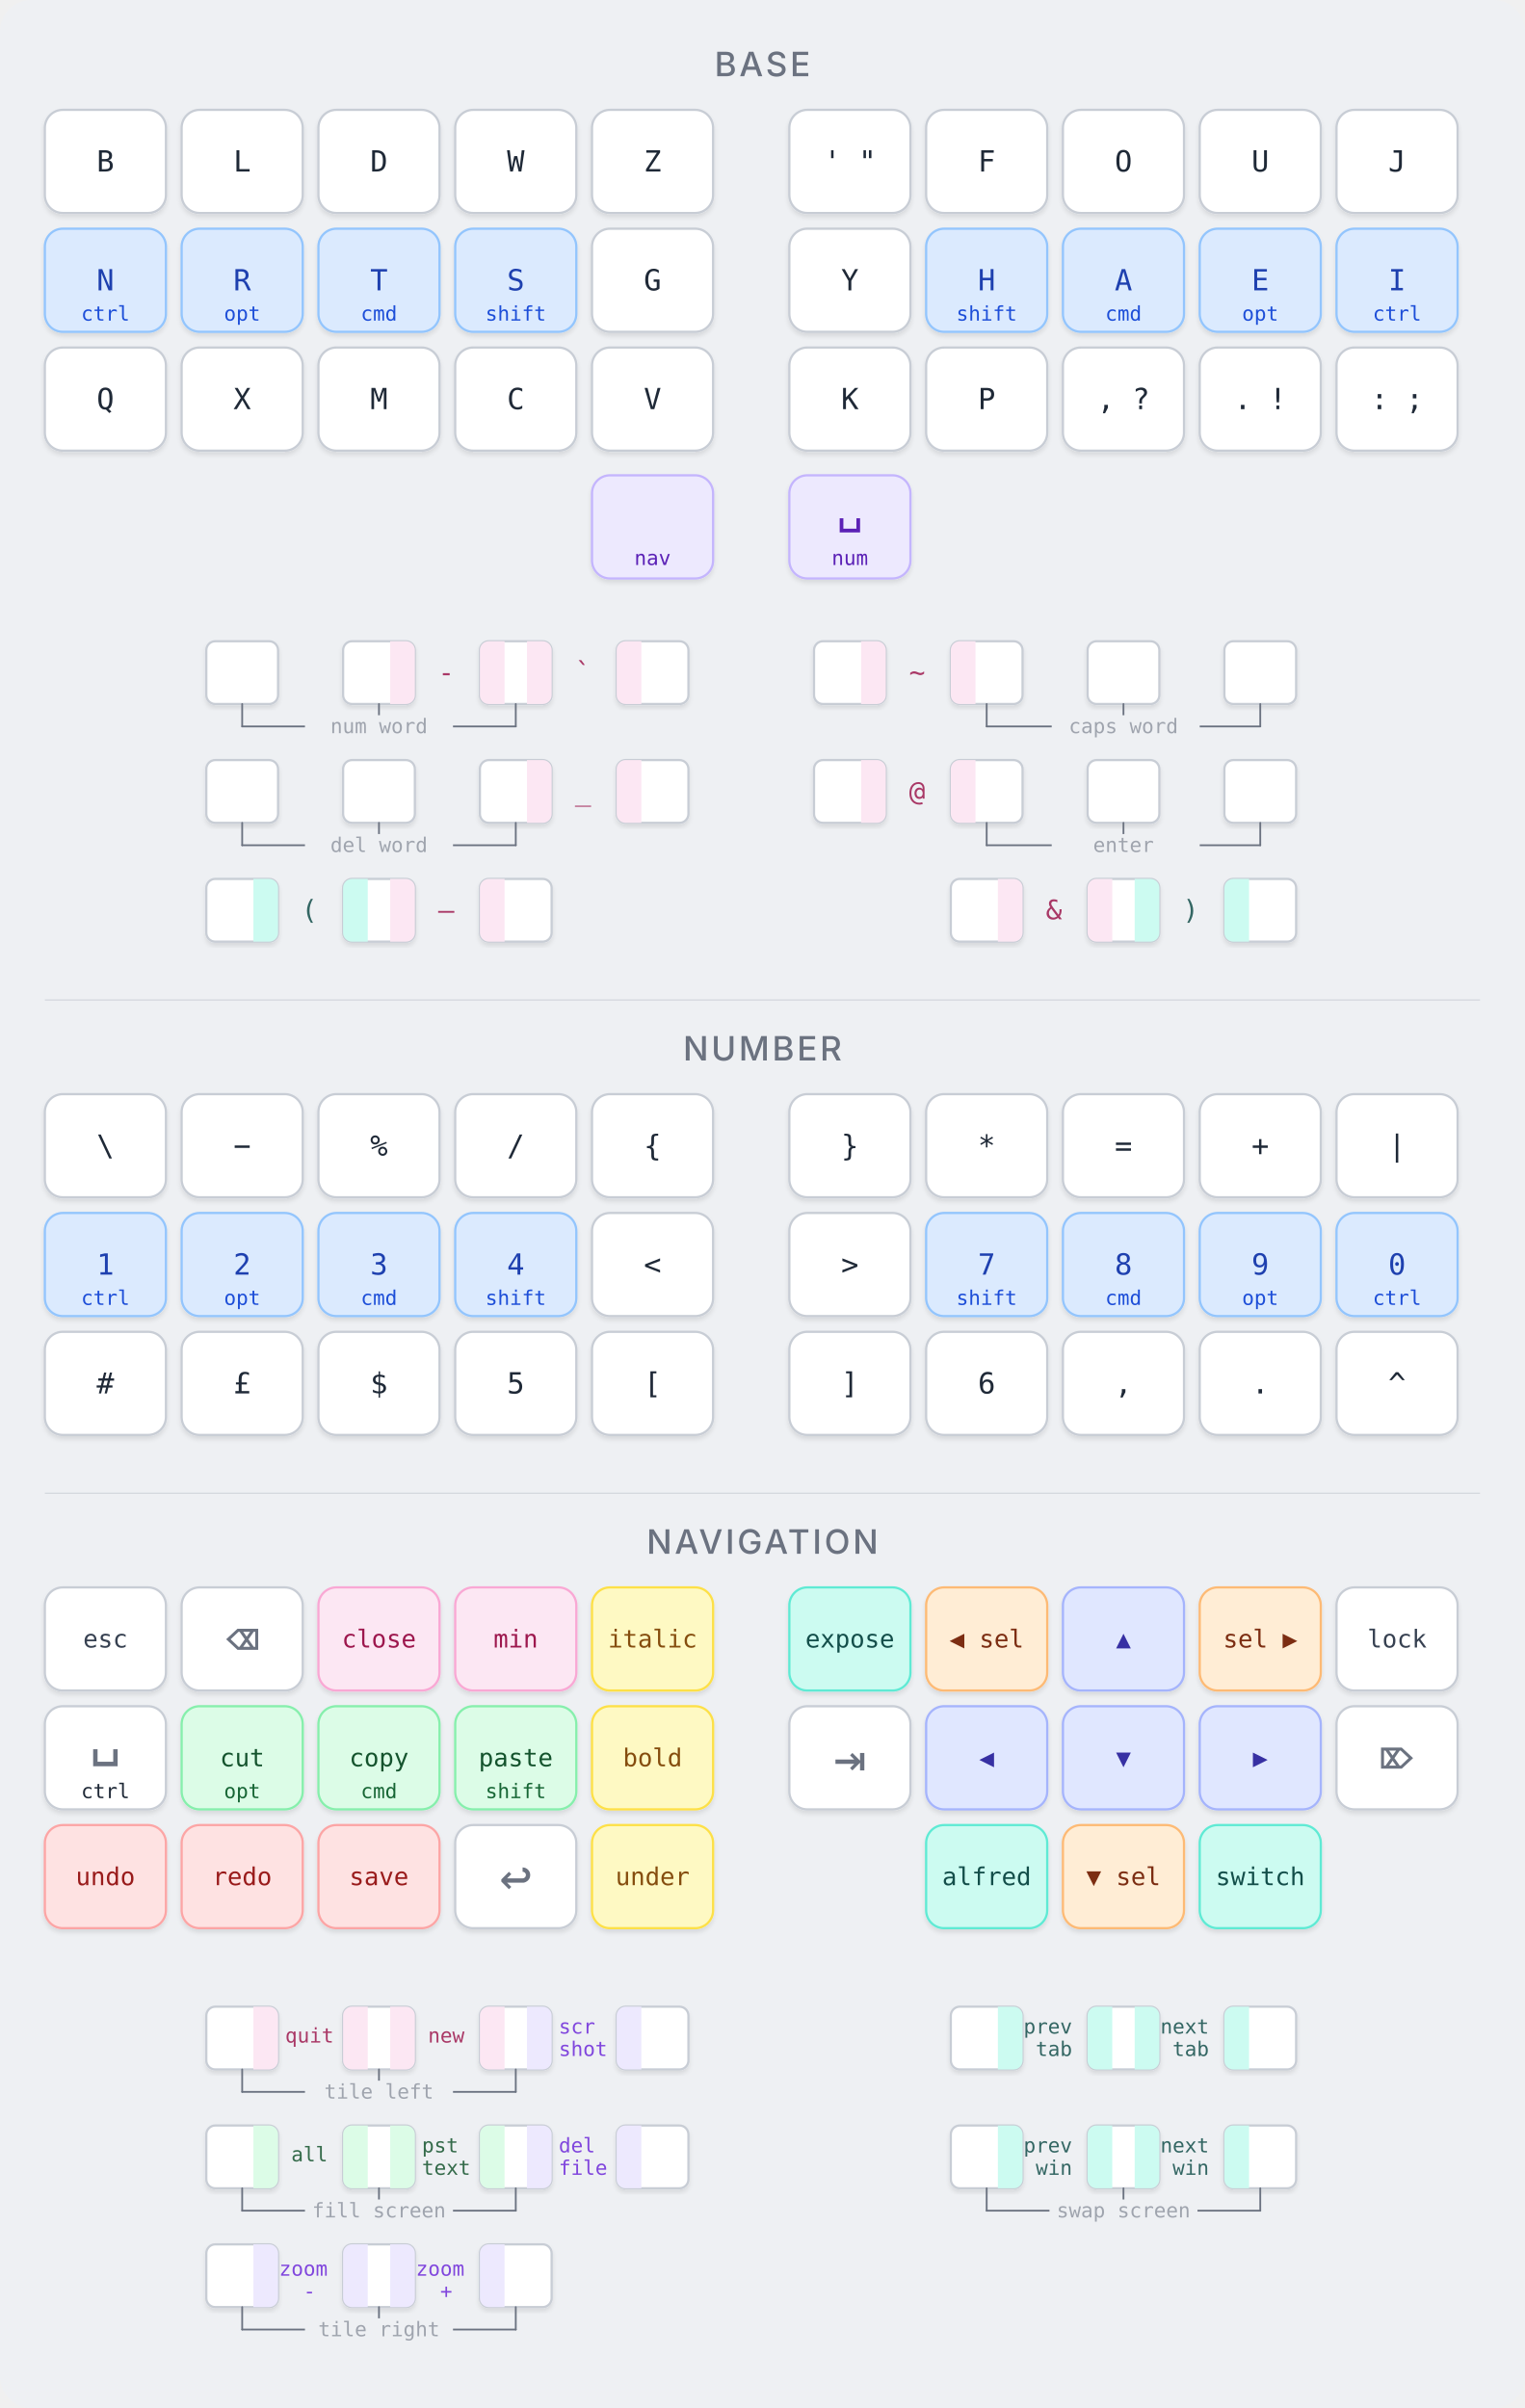
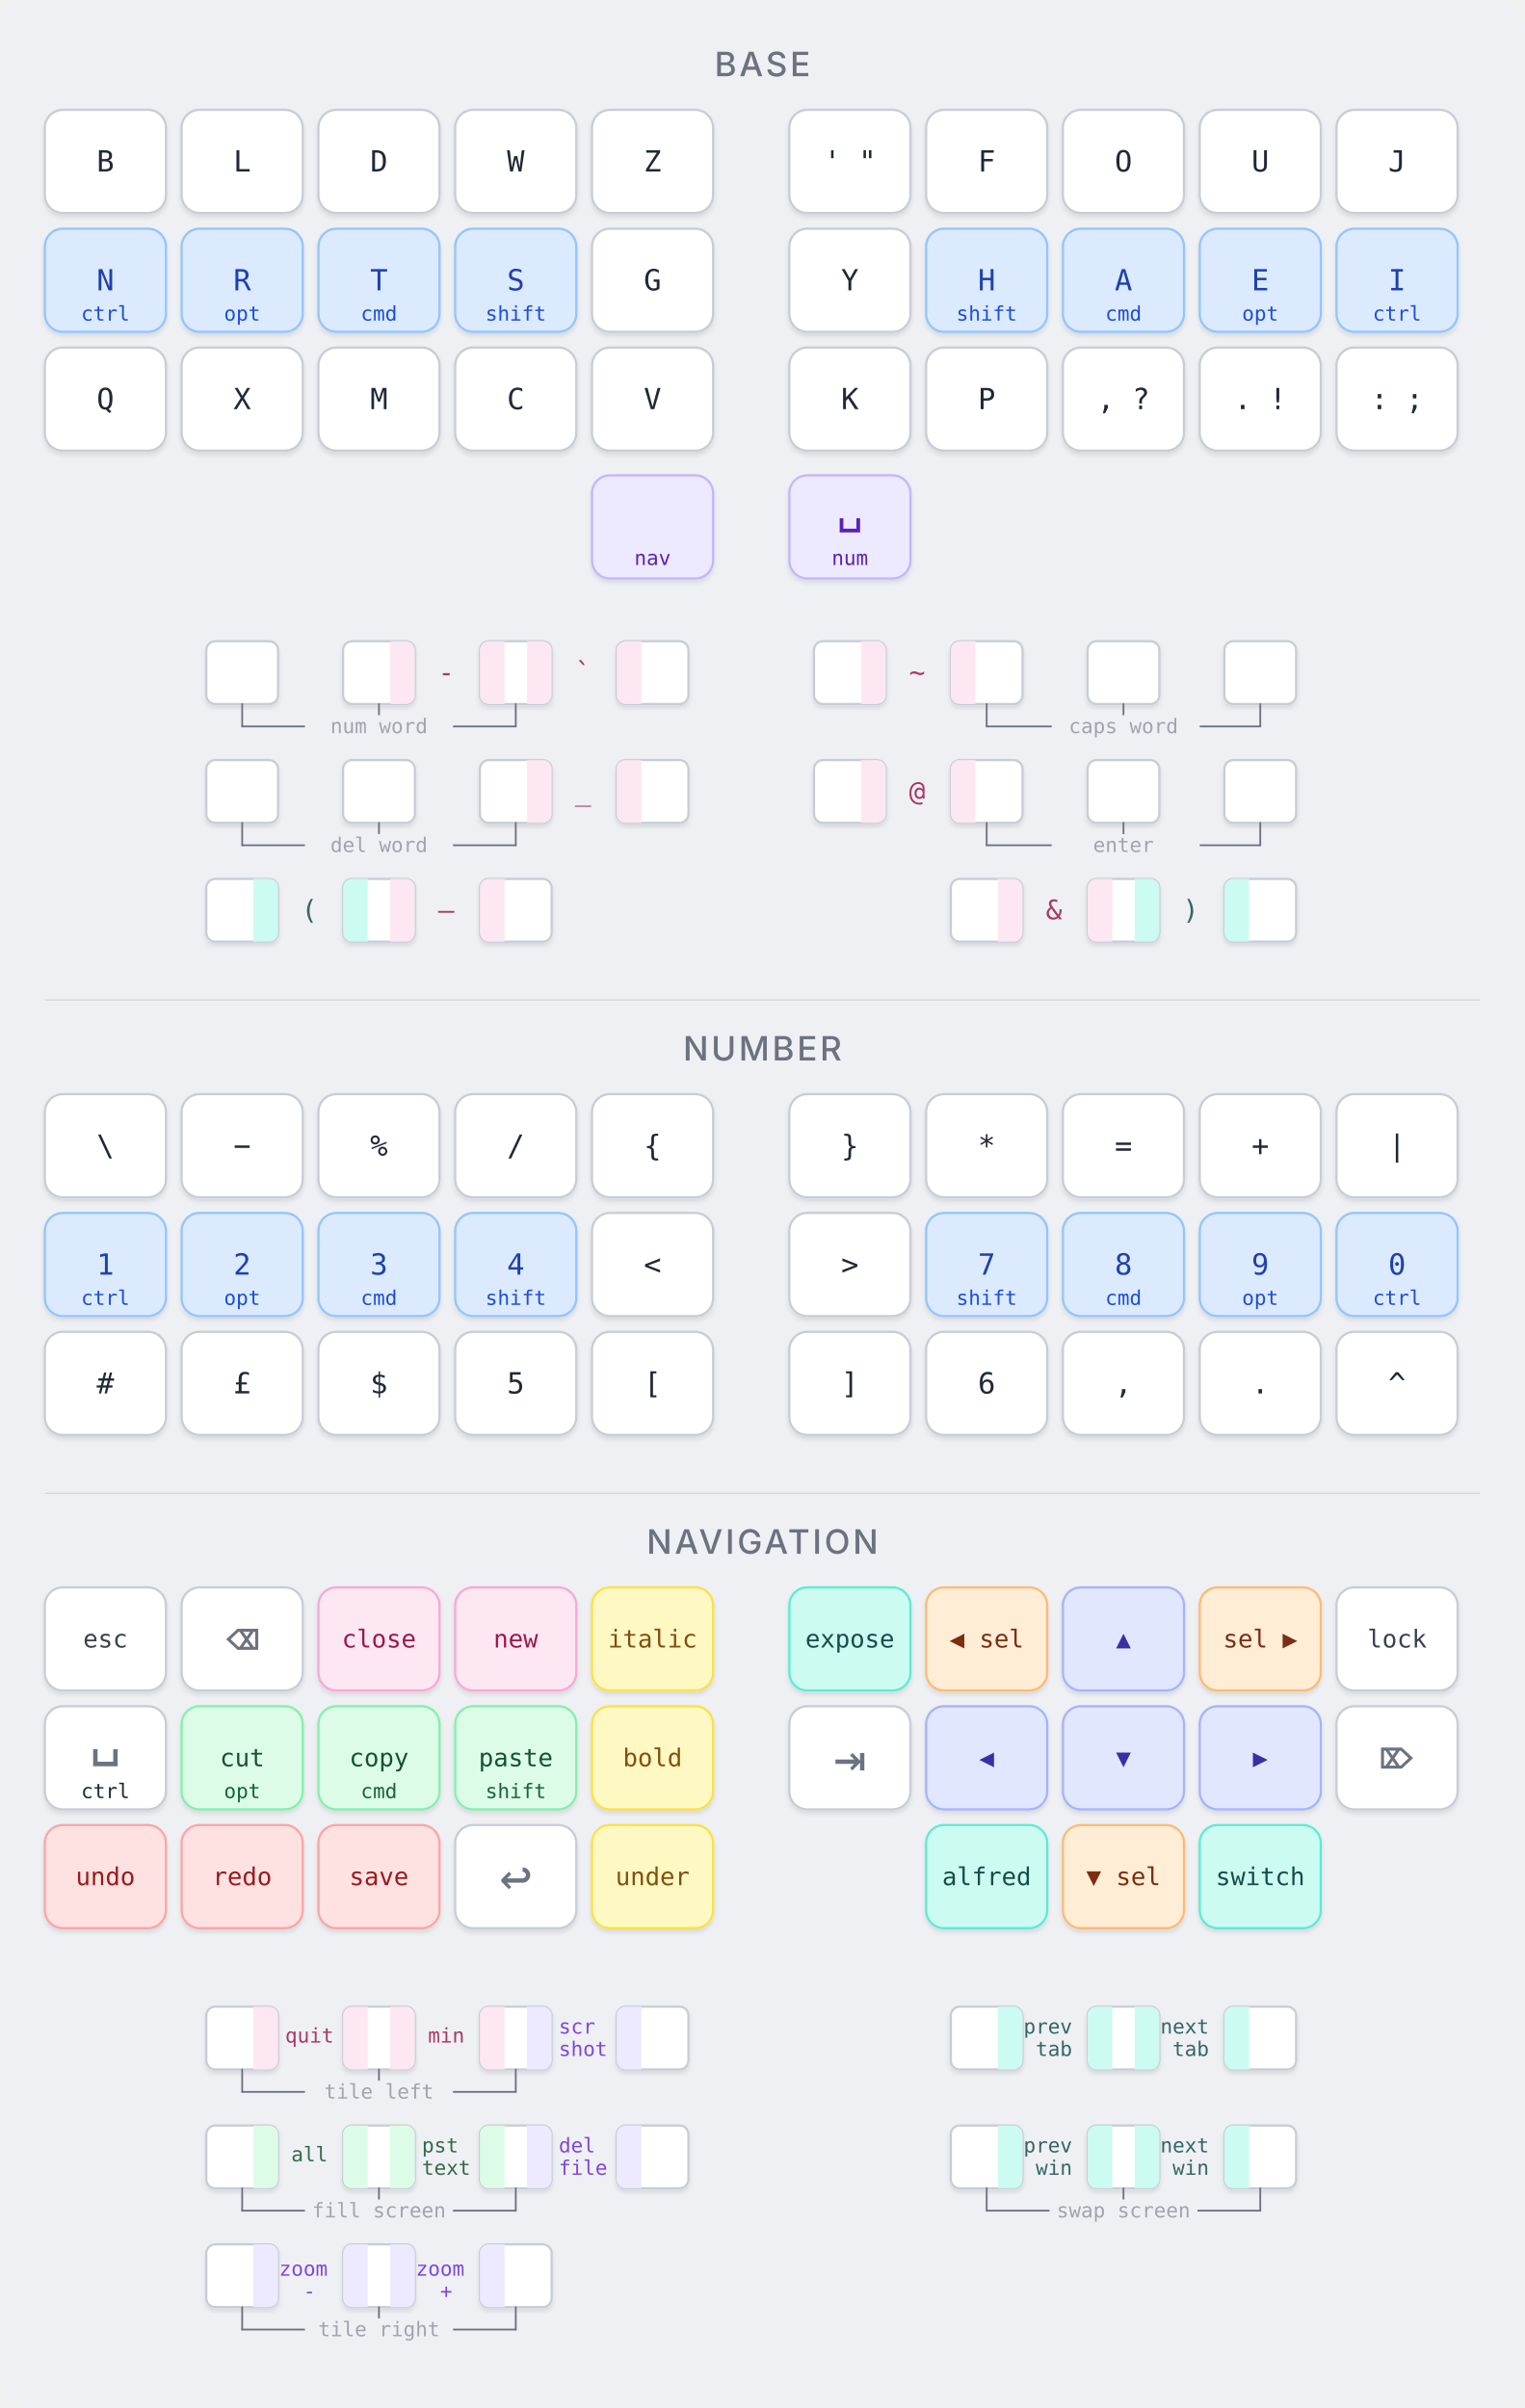
<svg xmlns="http://www.w3.org/2000/svg" width="100%" viewBox="0 0 680 1074">
  <defs>
    <style>
  text { font-family: ui-monospace, monospace; }
  .kl  { font-size:13px; font-weight:500; fill:#1f2937; }
  .klm { font-size:13px; font-weight:500; fill:#1e40af; }
  .kls { font-size:9px;  font-weight:500; fill:#1d4ed8; }
  .klp { font-size:11px; font-weight:500; fill:#5b21b6; }
  .klps{ font-size:9px;  font-weight:500; fill:#5b21b6; }
  .kln { font-size:11px; font-weight:500; }
  .ico { font-size:24px; font-weight:300; fill:#6b7280; }
  .t-grnm { fill:#166534; }
  .sec { font-size:15px; font-weight:500; fill:#6b7280; font-family:-apple-system,BlinkMacSystemFont,"Segoe UI",sans-serif; letter-spacing:0.08em; }
  .t-red { fill:#991b1b; } .t-yel { fill:#854d0e; } .t-grn { fill:#14532d; }
  .t-pnk { fill:#9d174d; } .t-ind { fill:#3730a3; } .t-ora { fill:#7c2d12; }
  .t-tel { fill:#134e4a; } .t-gry { fill:#374151; }
  .combo-key { fill:#ffffff; stroke:#c8cdd5; stroke-width:1; }
  .cb-gr { stroke:#6b7280; stroke-width:0.8; fill:none; stroke-linecap:round; }
  .cl-s  { font-size:9px; font-weight:500; font-family:ui-monospace,monospace; text-anchor:middle; opacity:0.85; }
  .cl-m  { font-size:12px; font-weight:500; font-family:ui-monospace,monospace; text-anchor:middle; opacity:0.85; }
  .cl-gr { font-size:9px; font-weight:500; font-family:ui-monospace,monospace; text-anchor:middle; fill:#6b7280; opacity:0.6; }
</style>
    <filter id="ks">
      <feDropShadow dx="0" dy="1.5" stdDeviation="1" flood-color="#00000018" />
    </filter>
    <clipPath id="br1c3">
      <rect x="153" y="286" width="32" height="28" rx="4" />
    </clipPath>
    <clipPath id="br1c4">
      <rect x="214" y="286" width="32" height="28" rx="4" />
    </clipPath>
    <clipPath id="br1c5">
      <rect x="275" y="286" width="32" height="28" rx="4" />
    </clipPath>
    <clipPath id="br1c6">
      <rect x="363" y="286" width="32" height="28" rx="4" />
    </clipPath>
    <clipPath id="br1c7">
      <rect x="424" y="286" width="32" height="28" rx="4" />
    </clipPath>
    <clipPath id="br2c4">
      <rect x="214" y="339" width="32" height="28" rx="4" />
    </clipPath>
    <clipPath id="br2c5">
      <rect x="275" y="339" width="32" height="28" rx="4" />
    </clipPath>
    <clipPath id="br2c6">
      <rect x="363" y="339" width="32" height="28" rx="4" />
    </clipPath>
    <clipPath id="br2c7">
      <rect x="424" y="339" width="32" height="28" rx="4" />
    </clipPath>
    <clipPath id="br3c1">
      <rect x="31" y="392" width="32" height="28" rx="4" />
    </clipPath>
    <clipPath id="br3c2">
      <rect x="92" y="392" width="32" height="28" rx="4" />
    </clipPath>
    <clipPath id="br3c3">
      <rect x="153" y="392" width="32" height="28" rx="4" />
    </clipPath>
    <clipPath id="br3c4">
      <rect x="214" y="392" width="32" height="28" rx="4" />
    </clipPath>
    <clipPath id="br3c5">
      <rect x="275" y="392" width="32" height="28" rx="4" />
    </clipPath>
    <clipPath id="br3c6">
      <rect x="363" y="392" width="32" height="28" rx="4" />
    </clipPath>
    <clipPath id="br3c7">
      <rect x="424" y="392" width="32" height="28" rx="4" />
    </clipPath>
    <clipPath id="br3c8">
      <rect x="485" y="392" width="32" height="28" rx="4" />
    </clipPath>
    <clipPath id="br3c9">
      <rect x="546" y="392" width="32" height="28" rx="4" />
    </clipPath>
    <clipPath id="cr1c1">
      <rect x="31" y="895" width="32" height="28" rx="4" />
    </clipPath>
    <clipPath id="cr1c2">
      <rect x="92" y="895" width="32" height="28" rx="4" />
    </clipPath>
    <clipPath id="cr1c3">
      <rect x="153" y="895" width="32" height="28" rx="4" />
    </clipPath>
    <clipPath id="cr1c4">
      <rect x="214" y="895" width="32" height="28" rx="4" />
    </clipPath>
    <clipPath id="cr1c5">
      <rect x="275" y="895" width="32" height="28" rx="4" />
    </clipPath>
    <clipPath id="cr1c7">
      <rect x="424" y="895" width="32" height="28" rx="4" />
    </clipPath>
    <clipPath id="cr1c8">
      <rect x="485" y="895" width="32" height="28" rx="4" />
    </clipPath>
    <clipPath id="cr1c9">
      <rect x="546" y="895" width="32" height="28" rx="4" />
    </clipPath>
    <clipPath id="cr2c2">
      <rect x="92" y="948" width="32" height="28" rx="4" />
    </clipPath>
    <clipPath id="cr2c3">
      <rect x="153" y="948" width="32" height="28" rx="4" />
    </clipPath>
    <clipPath id="cr2c4">
      <rect x="214" y="948" width="32" height="28" rx="4" />
    </clipPath>
    <clipPath id="cr2c5">
      <rect x="275" y="948" width="32" height="28" rx="4" />
    </clipPath>
    <clipPath id="cr2c7">
      <rect x="424" y="948" width="32" height="28" rx="4" />
    </clipPath>
    <clipPath id="cr2c8">
      <rect x="485" y="948" width="32" height="28" rx="4" />
    </clipPath>
    <clipPath id="cr2c9">
      <rect x="546" y="948" width="32" height="28" rx="4" />
    </clipPath>
    <clipPath id="cr3c2">
      <rect x="92" y="1001" width="32" height="28" rx="4" />
    </clipPath>
    <clipPath id="cr3c3">
      <rect x="153" y="1001" width="32" height="28" rx="4" />
    </clipPath>
    <clipPath id="cr3c4">
      <rect x="214" y="1001" width="32" height="28" rx="4" />
    </clipPath>
    <clipPath id="cr3c5">
      <rect x="275" y="1001" width="32" height="28" rx="4" />
    </clipPath>
  </defs>
  <rect width="680" height="1074" fill="#eef0f3" rx="14" />
  <text x="340" y="34" text-anchor="middle" class="sec">BASE</text>
  <rect x="20" y="49" width="54" height="46" rx="8" fill="#ffffff" stroke="#c8cdd5" stroke-width="1" filter="url(#ks)" />
  <text x="47" y="72" text-anchor="middle" dominant-baseline="central" class="kl">B</text>
  <rect x="81" y="49" width="54" height="46" rx="8" fill="#ffffff" stroke="#c8cdd5" stroke-width="1" filter="url(#ks)" />
  <text x="108" y="72" text-anchor="middle" dominant-baseline="central" class="kl">L</text>
  <rect x="142" y="49" width="54" height="46" rx="8" fill="#ffffff" stroke="#c8cdd5" stroke-width="1" filter="url(#ks)" />
  <text x="169" y="72" text-anchor="middle" dominant-baseline="central" class="kl">D</text>
  <rect x="203" y="49" width="54" height="46" rx="8" fill="#ffffff" stroke="#c8cdd5" stroke-width="1" filter="url(#ks)" />
  <text x="230" y="72" text-anchor="middle" dominant-baseline="central" class="kl">W</text>
  <rect x="264" y="49" width="54" height="46" rx="8" fill="#ffffff" stroke="#c8cdd5" stroke-width="1" filter="url(#ks)" />
  <text x="291" y="72" text-anchor="middle" dominant-baseline="central" class="kl">Z</text>
  <rect x="352" y="49" width="54" height="46" rx="8" fill="#ffffff" stroke="#c8cdd5" stroke-width="1" filter="url(#ks)" />
  <text x="379" y="72" text-anchor="middle" dominant-baseline="central" class="kl">' "</text>
  <rect x="413" y="49" width="54" height="46" rx="8" fill="#ffffff" stroke="#c8cdd5" stroke-width="1" filter="url(#ks)" />
  <text x="440" y="72" text-anchor="middle" dominant-baseline="central" class="kl">F</text>
  <rect x="474" y="49" width="54" height="46" rx="8" fill="#ffffff" stroke="#c8cdd5" stroke-width="1" filter="url(#ks)" />
  <text x="501" y="72" text-anchor="middle" dominant-baseline="central" class="kl">O</text>
  <rect x="535" y="49" width="54" height="46" rx="8" fill="#ffffff" stroke="#c8cdd5" stroke-width="1" filter="url(#ks)" />
  <text x="562" y="72" text-anchor="middle" dominant-baseline="central" class="kl">U</text>
  <rect x="596" y="49" width="54" height="46" rx="8" fill="#ffffff" stroke="#c8cdd5" stroke-width="1" filter="url(#ks)" />
  <text x="623" y="72" text-anchor="middle" dominant-baseline="central" class="kl">J</text>
  <rect x="20" y="102" width="54" height="46" rx="8" fill="#dbeafe" stroke="#93c5fd" stroke-width="1" filter="url(#ks)" />
  <text x="47" y="125" text-anchor="middle" dominant-baseline="central" class="klm">N</text>
  <text x="47" y="143" text-anchor="middle" class="kls">ctrl</text>
  <rect x="81" y="102" width="54" height="46" rx="8" fill="#dbeafe" stroke="#93c5fd" stroke-width="1" filter="url(#ks)" />
  <text x="108" y="125" text-anchor="middle" dominant-baseline="central" class="klm">R</text>
  <text x="108" y="143" text-anchor="middle" class="kls">opt</text>
  <rect x="142" y="102" width="54" height="46" rx="8" fill="#dbeafe" stroke="#93c5fd" stroke-width="1" filter="url(#ks)" />
  <text x="169" y="125" text-anchor="middle" dominant-baseline="central" class="klm">T</text>
  <text x="169" y="143" text-anchor="middle" class="kls">cmd</text>
  <rect x="203" y="102" width="54" height="46" rx="8" fill="#dbeafe" stroke="#93c5fd" stroke-width="1" filter="url(#ks)" />
  <text x="230" y="125" text-anchor="middle" dominant-baseline="central" class="klm">S</text>
  <text x="230" y="143" text-anchor="middle" class="kls">shift</text>
  <rect x="264" y="102" width="54" height="46" rx="8" fill="#ffffff" stroke="#c8cdd5" stroke-width="1" filter="url(#ks)" />
  <text x="291" y="125" text-anchor="middle" dominant-baseline="central" class="kl">G</text>
  <rect x="352" y="102" width="54" height="46" rx="8" fill="#ffffff" stroke="#c8cdd5" stroke-width="1" filter="url(#ks)" />
  <text x="379" y="125" text-anchor="middle" dominant-baseline="central" class="kl">Y</text>
  <rect x="413" y="102" width="54" height="46" rx="8" fill="#dbeafe" stroke="#93c5fd" stroke-width="1" filter="url(#ks)" />
  <text x="440" y="125" text-anchor="middle" dominant-baseline="central" class="klm">H</text>
  <text x="440" y="143" text-anchor="middle" class="kls">shift</text>
  <rect x="474" y="102" width="54" height="46" rx="8" fill="#dbeafe" stroke="#93c5fd" stroke-width="1" filter="url(#ks)" />
  <text x="501" y="125" text-anchor="middle" dominant-baseline="central" class="klm">A</text>
  <text x="501" y="143" text-anchor="middle" class="kls">cmd</text>
  <rect x="535" y="102" width="54" height="46" rx="8" fill="#dbeafe" stroke="#93c5fd" stroke-width="1" filter="url(#ks)" />
  <text x="562" y="125" text-anchor="middle" dominant-baseline="central" class="klm">E</text>
  <text x="562" y="143" text-anchor="middle" class="kls">opt</text>
  <rect x="596" y="102" width="54" height="46" rx="8" fill="#dbeafe" stroke="#93c5fd" stroke-width="1" filter="url(#ks)" />
  <text x="623" y="125" text-anchor="middle" dominant-baseline="central" class="klm">I</text>
  <text x="623" y="143" text-anchor="middle" class="kls">ctrl</text>
  <rect x="20" y="155" width="54" height="46" rx="8" fill="#ffffff" stroke="#c8cdd5" stroke-width="1" filter="url(#ks)" />
  <text x="47" y="178" text-anchor="middle" dominant-baseline="central" class="kl">Q</text>
  <rect x="81" y="155" width="54" height="46" rx="8" fill="#ffffff" stroke="#c8cdd5" stroke-width="1" filter="url(#ks)" />
  <text x="108" y="178" text-anchor="middle" dominant-baseline="central" class="kl">X</text>
  <rect x="142" y="155" width="54" height="46" rx="8" fill="#ffffff" stroke="#c8cdd5" stroke-width="1" filter="url(#ks)" />
  <text x="169" y="178" text-anchor="middle" dominant-baseline="central" class="kl">M</text>
  <rect x="203" y="155" width="54" height="46" rx="8" fill="#ffffff" stroke="#c8cdd5" stroke-width="1" filter="url(#ks)" />
  <text x="230" y="178" text-anchor="middle" dominant-baseline="central" class="kl">C</text>
  <rect x="264" y="155" width="54" height="46" rx="8" fill="#ffffff" stroke="#c8cdd5" stroke-width="1" filter="url(#ks)" />
  <text x="291" y="178" text-anchor="middle" dominant-baseline="central" class="kl">V</text>
  <rect x="352" y="155" width="54" height="46" rx="8" fill="#ffffff" stroke="#c8cdd5" stroke-width="1" filter="url(#ks)" />
  <text x="379" y="178" text-anchor="middle" dominant-baseline="central" class="kl">K</text>
  <rect x="413" y="155" width="54" height="46" rx="8" fill="#ffffff" stroke="#c8cdd5" stroke-width="1" filter="url(#ks)" />
  <text x="440" y="178" text-anchor="middle" dominant-baseline="central" class="kl">P</text>
  <rect x="474" y="155" width="54" height="46" rx="8" fill="#ffffff" stroke="#c8cdd5" stroke-width="1" filter="url(#ks)" />
  <text x="501" y="178" text-anchor="middle" dominant-baseline="central" class="kl">, ?</text>
  <rect x="535" y="155" width="54" height="46" rx="8" fill="#ffffff" stroke="#c8cdd5" stroke-width="1" filter="url(#ks)" />
  <text x="562" y="178" text-anchor="middle" dominant-baseline="central" class="kl">. !</text>
  <rect x="596" y="155" width="54" height="46" rx="8" fill="#ffffff" stroke="#c8cdd5" stroke-width="1" filter="url(#ks)" />
  <text x="623" y="178" text-anchor="middle" dominant-baseline="central" class="kl">: ;</text>
  <rect x="264" y="212" width="54" height="46" rx="8" fill="#ede9fe" stroke="#c4b5fd" stroke-width="1" filter="url(#ks)" />
  <text x="291" y="252" text-anchor="middle" class="klps">nav</text>
  <rect x="352" y="212" width="54" height="46" rx="8" fill="#ede9fe" stroke="#c4b5fd" stroke-width="1" filter="url(#ks)" />
  <text x="379" y="226" text-anchor="middle" dominant-baseline="central" style="font-size:20px;fill:#5b21b6;">␣</text>
  <text x="379" y="252" text-anchor="middle" class="klps">num</text>
  <g style="isolation:isolate">
    <rect x="92" y="286" width="32" height="28" rx="4" class="combo-key" filter="url(#ks)" />
    <rect x="153" y="286" width="32" height="28" rx="4" class="combo-key" filter="url(#ks)" />
    <rect x="214" y="286" width="32" height="28" rx="4" class="combo-key" filter="url(#ks)" />
    <rect x="275" y="286" width="32" height="28" rx="4" class="combo-key" filter="url(#ks)" />
    <rect x="363" y="286" width="32" height="28" rx="4" class="combo-key" filter="url(#ks)" />
    <rect x="424" y="286" width="32" height="28" rx="4" class="combo-key" filter="url(#ks)" />
    <rect x="485" y="286" width="32" height="28" rx="4" class="combo-key" filter="url(#ks)" />
    <rect x="546" y="286" width="32" height="28" rx="4" class="combo-key" filter="url(#ks)" />
    <rect x="92" y="339" width="32" height="28" rx="4" class="combo-key" filter="url(#ks)" />
    <rect x="153" y="339" width="32" height="28" rx="4" class="combo-key" filter="url(#ks)" />
    <rect x="214" y="339" width="32" height="28" rx="4" class="combo-key" filter="url(#ks)" />
    <rect x="275" y="339" width="32" height="28" rx="4" class="combo-key" filter="url(#ks)" />
    <rect x="363" y="339" width="32" height="28" rx="4" class="combo-key" filter="url(#ks)" />
    <rect x="424" y="339" width="32" height="28" rx="4" class="combo-key" filter="url(#ks)" />
    <rect x="485" y="339" width="32" height="28" rx="4" class="combo-key" filter="url(#ks)" />
    <rect x="546" y="339" width="32" height="28" rx="4" class="combo-key" filter="url(#ks)" />
    <rect x="92" y="392" width="32" height="28" rx="4" class="combo-key" filter="url(#ks)" />
    <rect x="153" y="392" width="32" height="28" rx="4" class="combo-key" filter="url(#ks)" />
    <rect x="214" y="392" width="32" height="28" rx="4" class="combo-key" filter="url(#ks)" />
    <rect x="424" y="392" width="32" height="28" rx="4" class="combo-key" filter="url(#ks)" />
    <rect x="485" y="392" width="32" height="28" rx="4" class="combo-key" filter="url(#ks)" />
    <rect x="546" y="392" width="32" height="28" rx="4" class="combo-key" filter="url(#ks)" />
  </g>
  <rect x="174" y="286" width="11" height="28" fill="#fce7f3" clip-path="url(#br1c3)" />
  <rect x="214" y="286" width="11" height="28" fill="#fce7f3" clip-path="url(#br1c4)" />
  <rect x="235" y="286" width="11" height="28" fill="#fce7f3" clip-path="url(#br1c4)" />
  <rect x="275" y="286" width="11" height="28" fill="#fce7f3" clip-path="url(#br1c5)" />
  <rect x="384" y="286" width="11" height="28" fill="#fce7f3" clip-path="url(#br1c6)" />
  <rect x="424" y="286" width="11" height="28" fill="#fce7f3" clip-path="url(#br1c7)" />
  <rect x="235" y="339" width="11" height="28" fill="#fce7f3" clip-path="url(#br2c4)" />
  <rect x="275" y="339" width="11" height="28" fill="#fce7f3" clip-path="url(#br2c5)" />
  <rect x="384" y="339" width="11" height="28" fill="#fce7f3" clip-path="url(#br2c6)" />
  <rect x="424" y="339" width="11" height="28" fill="#fce7f3" clip-path="url(#br2c7)" />
  <rect x="113" y="392" width="11" height="28" fill="#ccfbf1" clip-path="url(#br3c2)" />
  <rect x="153" y="392" width="11" height="28" fill="#ccfbf1" clip-path="url(#br3c3)" />
  <rect x="174" y="392" width="11" height="28" fill="#fce7f3" clip-path="url(#br3c3)" />
  <rect x="214" y="392" width="11" height="28" fill="#fce7f3" clip-path="url(#br3c4)" />
  <rect x="445" y="392" width="11" height="28" fill="#fce7f3" clip-path="url(#br3c7)" />
  <rect x="485" y="392" width="11" height="28" fill="#fce7f3" clip-path="url(#br3c8)" />
  <rect x="506" y="392" width="11" height="28" fill="#ccfbf1" clip-path="url(#br3c8)" />
  <rect x="546" y="392" width="11" height="28" fill="#ccfbf1" clip-path="url(#br3c9)" />
  <text x="199" y="304" class="cl-m" fill="#9d174d">-</text>
  <text x="260" y="304" class="cl-m" fill="#9d174d">`</text>
  <text x="409" y="304" class="cl-m" fill="#9d174d">~</text>
  <text x="260" y="357" class="cl-m" fill="#9d174d">_</text>
  <text x="409" y="357" class="cl-m" fill="#9d174d">@</text>
  <text x="199" y="410" class="cl-m" fill="#9d174d">—</text>
  <text x="138" y="410" class="cl-m" fill="#134e4a">(</text>
  <text x="470" y="410" class="cl-m" fill="#9d174d">&amp;</text>
  <text x="531" y="410" class="cl-m" fill="#134e4a">)</text>
  <line x1="108" y1="314" x2="108" y2="324" class="cb-gr" />
  <line x1="169" y1="314" x2="169" y2="324" class="cb-gr" />
  <line x1="230" y1="314" x2="230" y2="324" class="cb-gr" />
  <line x1="108" y1="324" x2="230" y2="324" class="cb-gr" />
  <rect x="136" y="319" width="66" height="10" fill="#eef0f3" />
  <text x="169" y="327" class="cl-gr">num word</text>
  <line x1="440" y1="314" x2="440" y2="324" class="cb-gr" />
  <line x1="501" y1="314" x2="501" y2="324" class="cb-gr" />
  <line x1="562" y1="314" x2="562" y2="324" class="cb-gr" />
  <line x1="440" y1="324" x2="562" y2="324" class="cb-gr" />
  <rect x="469" y="319" width="66" height="10" fill="#eef0f3" />
  <text x="501" y="327" class="cl-gr">caps word</text>
  <line x1="108" y1="367" x2="108" y2="377" class="cb-gr" />
  <line x1="169" y1="367" x2="169" y2="377" class="cb-gr" />
  <line x1="230" y1="367" x2="230" y2="377" class="cb-gr" />
  <line x1="108" y1="377" x2="230" y2="377" class="cb-gr" />
  <rect x="136" y="372" width="66" height="10" fill="#eef0f3" />
  <text x="169" y="380" class="cl-gr">del word</text>
  <line x1="440" y1="367" x2="440" y2="377" class="cb-gr" />
  <line x1="501" y1="367" x2="501" y2="377" class="cb-gr" />
  <line x1="562" y1="367" x2="562" y2="377" class="cb-gr" />
  <line x1="440" y1="377" x2="562" y2="377" class="cb-gr" />
  <rect x="469" y="372" width="66" height="10" fill="#eef0f3" />
  <text x="501" y="380" class="cl-gr">enter</text>
  <line x1="20" y1="446" x2="660" y2="446" stroke="#d1d5db" stroke-width="0.5" />
  <text x="340" y="473" text-anchor="middle" class="sec">NUMBER</text>
  <rect x="20" y="488" width="54" height="46" rx="8" fill="#ffffff" stroke="#c8cdd5" stroke-width="1" filter="url(#ks)" />
  <text x="47" y="511" text-anchor="middle" dominant-baseline="central" class="kl">\</text>
  <rect x="81" y="488" width="54" height="46" rx="8" fill="#ffffff" stroke="#c8cdd5" stroke-width="1" filter="url(#ks)" />
  <text x="108" y="511" text-anchor="middle" dominant-baseline="central" class="kl">−</text>
  <rect x="142" y="488" width="54" height="46" rx="8" fill="#ffffff" stroke="#c8cdd5" stroke-width="1" filter="url(#ks)" />
  <text x="169" y="511" text-anchor="middle" dominant-baseline="central" class="kl">%</text>
  <rect x="203" y="488" width="54" height="46" rx="8" fill="#ffffff" stroke="#c8cdd5" stroke-width="1" filter="url(#ks)" />
  <text x="230" y="511" text-anchor="middle" dominant-baseline="central" class="kl">/</text>
  <rect x="264" y="488" width="54" height="46" rx="8" fill="#ffffff" stroke="#c8cdd5" stroke-width="1" filter="url(#ks)" />
  <text x="291" y="511" text-anchor="middle" dominant-baseline="central" class="kl">{</text>
  <rect x="352" y="488" width="54" height="46" rx="8" fill="#ffffff" stroke="#c8cdd5" stroke-width="1" filter="url(#ks)" />
  <text x="379" y="511" text-anchor="middle" dominant-baseline="central" class="kl">}</text>
  <rect x="413" y="488" width="54" height="46" rx="8" fill="#ffffff" stroke="#c8cdd5" stroke-width="1" filter="url(#ks)" />
  <text x="440" y="511" text-anchor="middle" dominant-baseline="central" class="kl">*</text>
  <rect x="474" y="488" width="54" height="46" rx="8" fill="#ffffff" stroke="#c8cdd5" stroke-width="1" filter="url(#ks)" />
  <text x="501" y="511" text-anchor="middle" dominant-baseline="central" class="kl">=</text>
  <rect x="535" y="488" width="54" height="46" rx="8" fill="#ffffff" stroke="#c8cdd5" stroke-width="1" filter="url(#ks)" />
  <text x="562" y="511" text-anchor="middle" dominant-baseline="central" class="kl">+</text>
  <rect x="596" y="488" width="54" height="46" rx="8" fill="#ffffff" stroke="#c8cdd5" stroke-width="1" filter="url(#ks)" />
  <text x="623" y="511" text-anchor="middle" dominant-baseline="central" class="kl">|</text>
  <rect x="20" y="541" width="54" height="46" rx="8" fill="#dbeafe" stroke="#93c5fd" stroke-width="1" filter="url(#ks)" />
  <text x="47" y="564" text-anchor="middle" dominant-baseline="central" class="klm">1</text>
  <text x="47" y="582" text-anchor="middle" class="kls">ctrl</text>
  <rect x="81" y="541" width="54" height="46" rx="8" fill="#dbeafe" stroke="#93c5fd" stroke-width="1" filter="url(#ks)" />
  <text x="108" y="564" text-anchor="middle" dominant-baseline="central" class="klm">2</text>
  <text x="108" y="582" text-anchor="middle" class="kls">opt</text>
  <rect x="142" y="541" width="54" height="46" rx="8" fill="#dbeafe" stroke="#93c5fd" stroke-width="1" filter="url(#ks)" />
  <text x="169" y="564" text-anchor="middle" dominant-baseline="central" class="klm">3</text>
  <text x="169" y="582" text-anchor="middle" class="kls">cmd</text>
  <rect x="203" y="541" width="54" height="46" rx="8" fill="#dbeafe" stroke="#93c5fd" stroke-width="1" filter="url(#ks)" />
  <text x="230" y="564" text-anchor="middle" dominant-baseline="central" class="klm">4</text>
  <text x="230" y="582" text-anchor="middle" class="kls">shift</text>
  <rect x="264" y="541" width="54" height="46" rx="8" fill="#ffffff" stroke="#c8cdd5" stroke-width="1" filter="url(#ks)" />
  <text x="291" y="564" text-anchor="middle" dominant-baseline="central" class="kl">&lt;</text>
  <rect x="352" y="541" width="54" height="46" rx="8" fill="#ffffff" stroke="#c8cdd5" stroke-width="1" filter="url(#ks)" />
  <text x="379" y="564" text-anchor="middle" dominant-baseline="central" class="kl">&gt;</text>
  <rect x="413" y="541" width="54" height="46" rx="8" fill="#dbeafe" stroke="#93c5fd" stroke-width="1" filter="url(#ks)" />
  <text x="440" y="564" text-anchor="middle" dominant-baseline="central" class="klm">7</text>
  <text x="440" y="582" text-anchor="middle" class="kls">shift</text>
  <rect x="474" y="541" width="54" height="46" rx="8" fill="#dbeafe" stroke="#93c5fd" stroke-width="1" filter="url(#ks)" />
  <text x="501" y="564" text-anchor="middle" dominant-baseline="central" class="klm">8</text>
  <text x="501" y="582" text-anchor="middle" class="kls">cmd</text>
  <rect x="535" y="541" width="54" height="46" rx="8" fill="#dbeafe" stroke="#93c5fd" stroke-width="1" filter="url(#ks)" />
  <text x="562" y="564" text-anchor="middle" dominant-baseline="central" class="klm">9</text>
  <text x="562" y="582" text-anchor="middle" class="kls">opt</text>
  <rect x="596" y="541" width="54" height="46" rx="8" fill="#dbeafe" stroke="#93c5fd" stroke-width="1" filter="url(#ks)" />
  <text x="623" y="564" text-anchor="middle" dominant-baseline="central" class="klm">0</text>
  <text x="623" y="582" text-anchor="middle" class="kls">ctrl</text>
  <rect x="20" y="594" width="54" height="46" rx="8" fill="#ffffff" stroke="#c8cdd5" stroke-width="1" filter="url(#ks)" />
  <text x="47" y="617" text-anchor="middle" dominant-baseline="central" class="kl">#</text>
  <rect x="81" y="594" width="54" height="46" rx="8" fill="#ffffff" stroke="#c8cdd5" stroke-width="1" filter="url(#ks)" />
  <text x="108" y="617" text-anchor="middle" dominant-baseline="central" class="kl">£</text>
  <rect x="142" y="594" width="54" height="46" rx="8" fill="#ffffff" stroke="#c8cdd5" stroke-width="1" filter="url(#ks)" />
  <text x="169" y="617" text-anchor="middle" dominant-baseline="central" class="kl">$</text>
  <rect x="203" y="594" width="54" height="46" rx="8" fill="#ffffff" stroke="#c8cdd5" stroke-width="1" filter="url(#ks)" />
  <text x="230" y="617" text-anchor="middle" dominant-baseline="central" class="kl">5</text>
  <rect x="264" y="594" width="54" height="46" rx="8" fill="#ffffff" stroke="#c8cdd5" stroke-width="1" filter="url(#ks)" />
  <text x="291" y="617" text-anchor="middle" dominant-baseline="central" class="kl">[</text>
  <rect x="352" y="594" width="54" height="46" rx="8" fill="#ffffff" stroke="#c8cdd5" stroke-width="1" filter="url(#ks)" />
  <text x="379" y="617" text-anchor="middle" dominant-baseline="central" class="kl">]</text>
  <rect x="413" y="594" width="54" height="46" rx="8" fill="#ffffff" stroke="#c8cdd5" stroke-width="1" filter="url(#ks)" />
  <text x="440" y="617" text-anchor="middle" dominant-baseline="central" class="kl">6</text>
  <rect x="474" y="594" width="54" height="46" rx="8" fill="#ffffff" stroke="#c8cdd5" stroke-width="1" filter="url(#ks)" />
  <text x="501" y="617" text-anchor="middle" dominant-baseline="central" class="kl">,</text>
  <rect x="535" y="594" width="54" height="46" rx="8" fill="#ffffff" stroke="#c8cdd5" stroke-width="1" filter="url(#ks)" />
  <text x="562" y="617" text-anchor="middle" dominant-baseline="central" class="kl">.</text>
  <rect x="596" y="594" width="54" height="46" rx="8" fill="#ffffff" stroke="#c8cdd5" stroke-width="1" filter="url(#ks)" />
  <text x="623" y="617" text-anchor="middle" dominant-baseline="central" class="kl">^</text>
  <line x1="20" y1="666" x2="660" y2="666" stroke="#d1d5db" stroke-width="0.5" />
  <text x="340" y="693" text-anchor="middle" class="sec">NAVIGATION</text>
  <rect x="20" y="708" width="54" height="46" rx="8" fill="#ffffff" stroke="#c8cdd5" stroke-width="1" filter="url(#ks)" />
  <text x="47" y="731" text-anchor="middle" dominant-baseline="central" class="kln t-gry">esc</text>
  <rect x="81" y="708" width="54" height="46" rx="8" fill="#ffffff" stroke="#c8cdd5" stroke-width="1" filter="url(#ks)" />
  <text x="108" y="731" text-anchor="middle" dominant-baseline="central" class="ico">⌫</text>
  <rect x="142" y="708" width="54" height="46" rx="8" fill="#fce7f3" stroke="#f9a8d4" stroke-width="1" filter="url(#ks)" />
  <text x="169" y="731" text-anchor="middle" dominant-baseline="central" class="kln t-pnk">close</text>
  <rect x="203" y="708" width="54" height="46" rx="8" fill="#fce7f3" stroke="#f9a8d4" stroke-width="1" filter="url(#ks)" />
-   <text x="230" y="731" text-anchor="middle" dominant-baseline="central" class="kln t-pnk">min</text>
+   <text x="230" y="731" text-anchor="middle" dominant-baseline="central" class="kln t-pnk">new</text>
  <rect x="264" y="708" width="54" height="46" rx="8" fill="#fef9c3" stroke="#fde047" stroke-width="1" filter="url(#ks)" />
  <text x="291" y="731" text-anchor="middle" dominant-baseline="central" class="kln t-yel">italic</text>
  <rect x="352" y="708" width="54" height="46" rx="8" fill="#ccfbf1" stroke="#5eead4" stroke-width="1" filter="url(#ks)" />
  <text x="379" y="731" text-anchor="middle" dominant-baseline="central" class="kln t-tel">expose</text>
  <rect x="413" y="708" width="54" height="46" rx="8" fill="#ffedd5" stroke="#fdba74" stroke-width="1" filter="url(#ks)" />
  <text x="440" y="731" text-anchor="middle" dominant-baseline="central" class="kln t-ora">◀ sel</text>
  <rect x="474" y="708" width="54" height="46" rx="8" fill="#e0e7ff" stroke="#a5b4fc" stroke-width="1" filter="url(#ks)" />
  <text x="501" y="731" text-anchor="middle" dominant-baseline="central" class="kln t-ind">▲</text>
  <rect x="535" y="708" width="54" height="46" rx="8" fill="#ffedd5" stroke="#fdba74" stroke-width="1" filter="url(#ks)" />
  <text x="562" y="731" text-anchor="middle" dominant-baseline="central" class="kln t-ora">sel ▶</text>
  <rect x="596" y="708" width="54" height="46" rx="8" fill="#ffffff" stroke="#c8cdd5" stroke-width="1" filter="url(#ks)" />
  <text x="623" y="731" text-anchor="middle" dominant-baseline="central" class="kln t-gry">lock</text>
  <rect x="20" y="761" width="54" height="46" rx="8" fill="#ffffff" stroke="#c8cdd5" stroke-width="1" filter="url(#ks)" />
  <text x="47" y="774" text-anchor="middle" dominant-baseline="central" class="ico">␣</text>
  <text x="47" y="802" text-anchor="middle" class="kls" style="fill:#1f2937">ctrl</text>
  <rect x="81" y="761" width="54" height="46" rx="8" fill="#dcfce7" stroke="#86efac" stroke-width="1" filter="url(#ks)" />
  <text x="108" y="784" text-anchor="middle" dominant-baseline="central" class="kln t-grn">cut</text>
  <text x="108" y="802" text-anchor="middle" class="kls t-grnm">opt</text>
  <rect x="142" y="761" width="54" height="46" rx="8" fill="#dcfce7" stroke="#86efac" stroke-width="1" filter="url(#ks)" />
  <text x="169" y="784" text-anchor="middle" dominant-baseline="central" class="kln t-grn">copy</text>
  <text x="169" y="802" text-anchor="middle" class="kls t-grnm">cmd</text>
  <rect x="203" y="761" width="54" height="46" rx="8" fill="#dcfce7" stroke="#86efac" stroke-width="1" filter="url(#ks)" />
  <text x="230" y="784" text-anchor="middle" dominant-baseline="central" class="kln t-grn">paste</text>
  <text x="230" y="802" text-anchor="middle" class="kls t-grnm">shift</text>
  <rect x="264" y="761" width="54" height="46" rx="8" fill="#fef9c3" stroke="#fde047" stroke-width="1" filter="url(#ks)" />
  <text x="291" y="784" text-anchor="middle" dominant-baseline="central" class="kln t-yel">bold</text>
  <rect x="352" y="761" width="54" height="46" rx="8" fill="#ffffff" stroke="#c8cdd5" stroke-width="1" filter="url(#ks)" />
  <text x="379" y="784" text-anchor="middle" dominant-baseline="central" class="ico">⇥</text>
  <rect x="413" y="761" width="54" height="46" rx="8" fill="#e0e7ff" stroke="#a5b4fc" stroke-width="1" filter="url(#ks)" />
  <text x="440" y="784" text-anchor="middle" dominant-baseline="central" class="kln t-ind">◀</text>
  <rect x="474" y="761" width="54" height="46" rx="8" fill="#e0e7ff" stroke="#a5b4fc" stroke-width="1" filter="url(#ks)" />
  <text x="501" y="784" text-anchor="middle" dominant-baseline="central" class="kln t-ind">▼</text>
  <rect x="535" y="761" width="54" height="46" rx="8" fill="#e0e7ff" stroke="#a5b4fc" stroke-width="1" filter="url(#ks)" />
  <text x="562" y="784" text-anchor="middle" dominant-baseline="central" class="kln t-ind">▶</text>
  <rect x="596" y="761" width="54" height="46" rx="8" fill="#ffffff" stroke="#c8cdd5" stroke-width="1" filter="url(#ks)" />
  <text x="623" y="784" text-anchor="middle" dominant-baseline="central" class="ico">⌦</text>
  <rect x="20" y="814" width="54" height="46" rx="8" fill="#fee2e2" stroke="#fca5a5" stroke-width="1" filter="url(#ks)" />
  <text x="47" y="837" text-anchor="middle" dominant-baseline="central" class="kln t-red">undo</text>
  <rect x="81" y="814" width="54" height="46" rx="8" fill="#fee2e2" stroke="#fca5a5" stroke-width="1" filter="url(#ks)" />
  <text x="108" y="837" text-anchor="middle" dominant-baseline="central" class="kln t-red">redo</text>
  <rect x="142" y="814" width="54" height="46" rx="8" fill="#fee2e2" stroke="#fca5a5" stroke-width="1" filter="url(#ks)" />
  <text x="169" y="837" text-anchor="middle" dominant-baseline="central" class="kln t-red">save</text>
  <rect x="203" y="814" width="54" height="46" rx="8" fill="#ffffff" stroke="#c8cdd5" stroke-width="1" filter="url(#ks)" />
  <text x="230" y="837" text-anchor="middle" dominant-baseline="central" class="ico">↩</text>
  <rect x="264" y="814" width="54" height="46" rx="8" fill="#fef9c3" stroke="#fde047" stroke-width="1" filter="url(#ks)" />
  <text x="291" y="837" text-anchor="middle" dominant-baseline="central" class="kln t-yel">under</text>
  <rect x="413" y="814" width="54" height="46" rx="8" fill="#ccfbf1" stroke="#5eead4" stroke-width="1" filter="url(#ks)" />
  <text x="440" y="837" text-anchor="middle" dominant-baseline="central" class="kln t-tel">alfred</text>
  <rect x="474" y="814" width="54" height="46" rx="8" fill="#ffedd5" stroke="#fdba74" stroke-width="1" filter="url(#ks)" />
  <text x="501" y="837" text-anchor="middle" dominant-baseline="central" class="kln t-ora">▼ sel</text>
  <rect x="535" y="814" width="54" height="46" rx="8" fill="#ccfbf1" stroke="#5eead4" stroke-width="1" filter="url(#ks)" />
  <text x="562" y="837" text-anchor="middle" dominant-baseline="central" class="kln t-tel">switch</text>
  <g style="isolation:isolate">
    <rect x="92" y="895" width="32" height="28" rx="4" class="combo-key" filter="url(#ks)" />
    <rect x="153" y="895" width="32" height="28" rx="4" class="combo-key" filter="url(#ks)" />
    <rect x="214" y="895" width="32" height="28" rx="4" class="combo-key" filter="url(#ks)" />
    <rect x="275" y="895" width="32" height="28" rx="4" class="combo-key" filter="url(#ks)" />
    <rect x="424" y="895" width="32" height="28" rx="4" class="combo-key" filter="url(#ks)" />
    <rect x="485" y="895" width="32" height="28" rx="4" class="combo-key" filter="url(#ks)" />
    <rect x="546" y="895" width="32" height="28" rx="4" class="combo-key" filter="url(#ks)" />
    <rect x="92" y="948" width="32" height="28" rx="4" class="combo-key" filter="url(#ks)" />
    <rect x="153" y="948" width="32" height="28" rx="4" class="combo-key" filter="url(#ks)" />
    <rect x="214" y="948" width="32" height="28" rx="4" class="combo-key" filter="url(#ks)" />
    <rect x="275" y="948" width="32" height="28" rx="4" class="combo-key" filter="url(#ks)" />
    <rect x="424" y="948" width="32" height="28" rx="4" class="combo-key" filter="url(#ks)" />
    <rect x="485" y="948" width="32" height="28" rx="4" class="combo-key" filter="url(#ks)" />
    <rect x="546" y="948" width="32" height="28" rx="4" class="combo-key" filter="url(#ks)" />
    <rect x="92" y="1001" width="32" height="28" rx="4" class="combo-key" filter="url(#ks)" />
    <rect x="153" y="1001" width="32" height="28" rx="4" class="combo-key" filter="url(#ks)" />
    <rect x="214" y="1001" width="32" height="28" rx="4" class="combo-key" filter="url(#ks)" />
  </g>
  <rect x="113" y="895" width="11" height="28" fill="#fce7f3" clip-path="url(#cr1c2)" />
  <rect x="153" y="895" width="11" height="28" fill="#fce7f3" clip-path="url(#cr1c3)" />
  <rect x="174" y="895" width="11" height="28" fill="#fce7f3" clip-path="url(#cr1c3)" />
  <rect x="214" y="895" width="11" height="28" fill="#fce7f3" clip-path="url(#cr1c4)" />
  <rect x="235" y="895" width="11" height="28" fill="#ede9fe" clip-path="url(#cr1c4)" />
  <rect x="275" y="895" width="11" height="28" fill="#ede9fe" clip-path="url(#cr1c5)" />
  <rect x="445" y="895" width="11" height="28" fill="#ccfbf1" clip-path="url(#cr1c7)" />
  <rect x="485" y="895" width="11" height="28" fill="#ccfbf1" clip-path="url(#cr1c8)" />
  <rect x="506" y="895" width="11" height="28" fill="#ccfbf1" clip-path="url(#cr1c8)" />
  <rect x="546" y="895" width="11" height="28" fill="#ccfbf1" clip-path="url(#cr1c9)" />
  <rect x="113" y="948" width="11" height="28" fill="#dcfce7" clip-path="url(#cr2c2)" />
  <rect x="153" y="948" width="11" height="28" fill="#dcfce7" clip-path="url(#cr2c3)" />
  <rect x="174" y="948" width="11" height="28" fill="#dcfce7" clip-path="url(#cr2c3)" />
  <rect x="214" y="948" width="11" height="28" fill="#dcfce7" clip-path="url(#cr2c4)" />
  <rect x="235" y="948" width="11" height="28" fill="#ede9fe" clip-path="url(#cr2c4)" />
  <rect x="275" y="948" width="11" height="28" fill="#ede9fe" clip-path="url(#cr2c5)" />
  <rect x="113" y="1001" width="11" height="28" fill="#ede9fe" clip-path="url(#cr3c2)" />
  <rect x="153" y="1001" width="11" height="28" fill="#ede9fe" clip-path="url(#cr3c3)" />
  <rect x="174" y="1001" width="11" height="28" fill="#ede9fe" clip-path="url(#cr3c3)" />
  <rect x="214" y="1001" width="11" height="28" fill="#ede9fe" clip-path="url(#cr3c4)" />
  <rect x="445" y="948" width="11" height="28" fill="#ccfbf1" clip-path="url(#cr2c7)" />
  <rect x="485" y="948" width="11" height="28" fill="#ccfbf1" clip-path="url(#cr2c8)" />
  <rect x="506" y="948" width="11" height="28" fill="#ccfbf1" clip-path="url(#cr2c8)" />
  <rect x="546" y="948" width="11" height="28" fill="#ccfbf1" clip-path="url(#cr2c9)" />
  <text x="138" y="911" class="cl-s" fill="#9d174d">quit</text>
-   <text x="199" y="911" class="cl-s" fill="#9d174d">new</text>
+   <text x="199" y="911" class="cl-s" fill="#9d174d">min</text>
  <text class="cl-s" fill="#6d28d9">
    <tspan x="260" y="907" text-anchor="middle">scr</tspan>
    <tspan x="260" y="917" text-anchor="middle">shot</tspan>
  </text>
  <text class="cl-s" fill="#134e4a">
    <tspan x="470" y="907" text-anchor="middle">prev</tspan>
    <tspan x="470" y="917" text-anchor="middle">tab</tspan>
  </text>
  <text class="cl-s" fill="#134e4a">
    <tspan x="531" y="907" text-anchor="middle">next</tspan>
    <tspan x="531" y="917" text-anchor="middle">tab</tspan>
  </text>
  <line x1="108" y1="923" x2="108" y2="933" class="cb-gr" />
  <line x1="169" y1="923" x2="169" y2="933" class="cb-gr" />
  <line x1="230" y1="923" x2="230" y2="933" class="cb-gr" />
  <line x1="108" y1="933" x2="230" y2="933" class="cb-gr" />
  <rect x="136" y="928" width="66" height="10" fill="#eef0f3" />
  <text x="169" y="936" class="cl-gr">tile left</text>
  <text x="138" y="964" class="cl-s" fill="#14532d" text-anchor="middle">all</text>
  <text class="cl-s" fill="#14532d">
    <tspan x="199" y="960" text-anchor="middle">pst</tspan>
    <tspan x="199" y="970" text-anchor="middle">text</tspan>
  </text>
  <line x1="108" y1="976" x2="108" y2="986" class="cb-gr" />
  <line x1="169" y1="976" x2="169" y2="986" class="cb-gr" />
  <line x1="230" y1="976" x2="230" y2="986" class="cb-gr" />
  <line x1="108" y1="986" x2="230" y2="986" class="cb-gr" />
  <rect x="136" y="981" width="66" height="10" fill="#eef0f3" />
  <text x="169" y="989" class="cl-gr">fill screen</text>
  <line x1="440" y1="976" x2="440" y2="986" class="cb-gr" />
  <line x1="501" y1="976" x2="501" y2="986" class="cb-gr" />
  <line x1="562" y1="976" x2="562" y2="986" class="cb-gr" />
  <line x1="440" y1="986" x2="562" y2="986" class="cb-gr" />
  <rect x="468" y="981" width="66" height="10" fill="#eef0f3" />
  <text x="501" y="989" class="cl-gr">swap screen</text>
  <text class="cl-s" fill="#6d28d9">
    <tspan x="138" y="1015" text-anchor="middle">zoom</tspan>
    <tspan x="138" y="1025" text-anchor="middle">-</tspan>
  </text>
  <text class="cl-s" fill="#6d28d9">
    <tspan x="199" y="1015" text-anchor="middle">zoom</tspan>
    <tspan x="199" y="1025" text-anchor="middle">+</tspan>
  </text>
  <text class="cl-s" fill="#6d28d9">
    <tspan x="260" y="960" text-anchor="middle">del</tspan>
    <tspan x="260" y="970" text-anchor="middle">file</tspan>
  </text>
  <text class="cl-s" fill="#134e4a">
    <tspan x="470" y="960" text-anchor="middle">prev</tspan>
    <tspan x="470" y="970" text-anchor="middle">win</tspan>
  </text>
  <text class="cl-s" fill="#134e4a">
    <tspan x="531" y="960" text-anchor="middle">next</tspan>
    <tspan x="531" y="970" text-anchor="middle">win</tspan>
  </text>
  <line x1="108" y1="1029" x2="108" y2="1039" class="cb-gr" />
  <line x1="169" y1="1029" x2="169" y2="1039" class="cb-gr" />
  <line x1="230" y1="1029" x2="230" y2="1039" class="cb-gr" />
  <line x1="108" y1="1039" x2="230" y2="1039" class="cb-gr" />
  <rect x="136" y="1034" width="66" height="10" fill="#eef0f3" />
  <text x="169" y="1042" class="cl-gr">tile right</text>
</svg>
